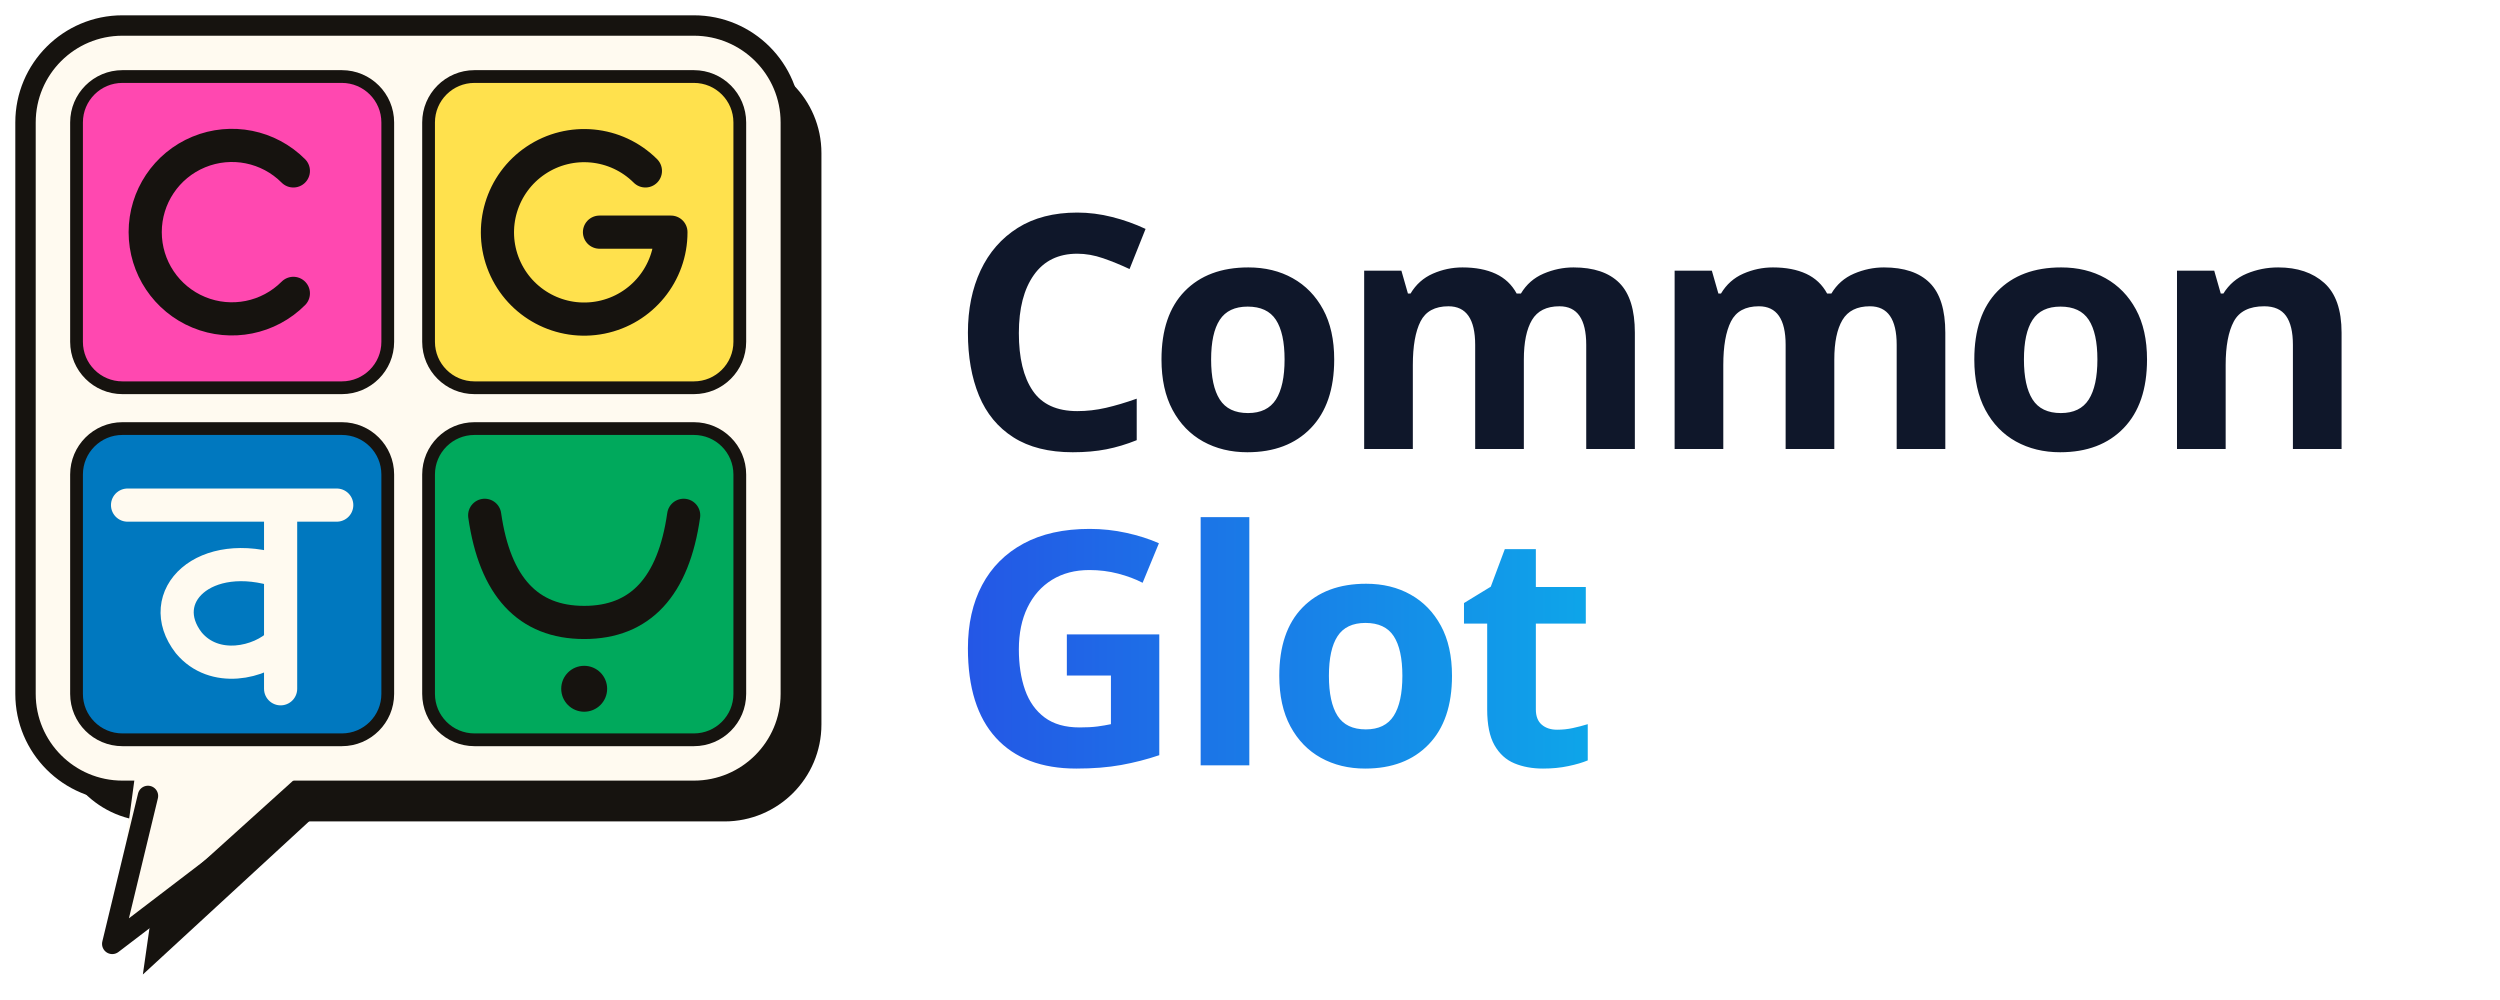
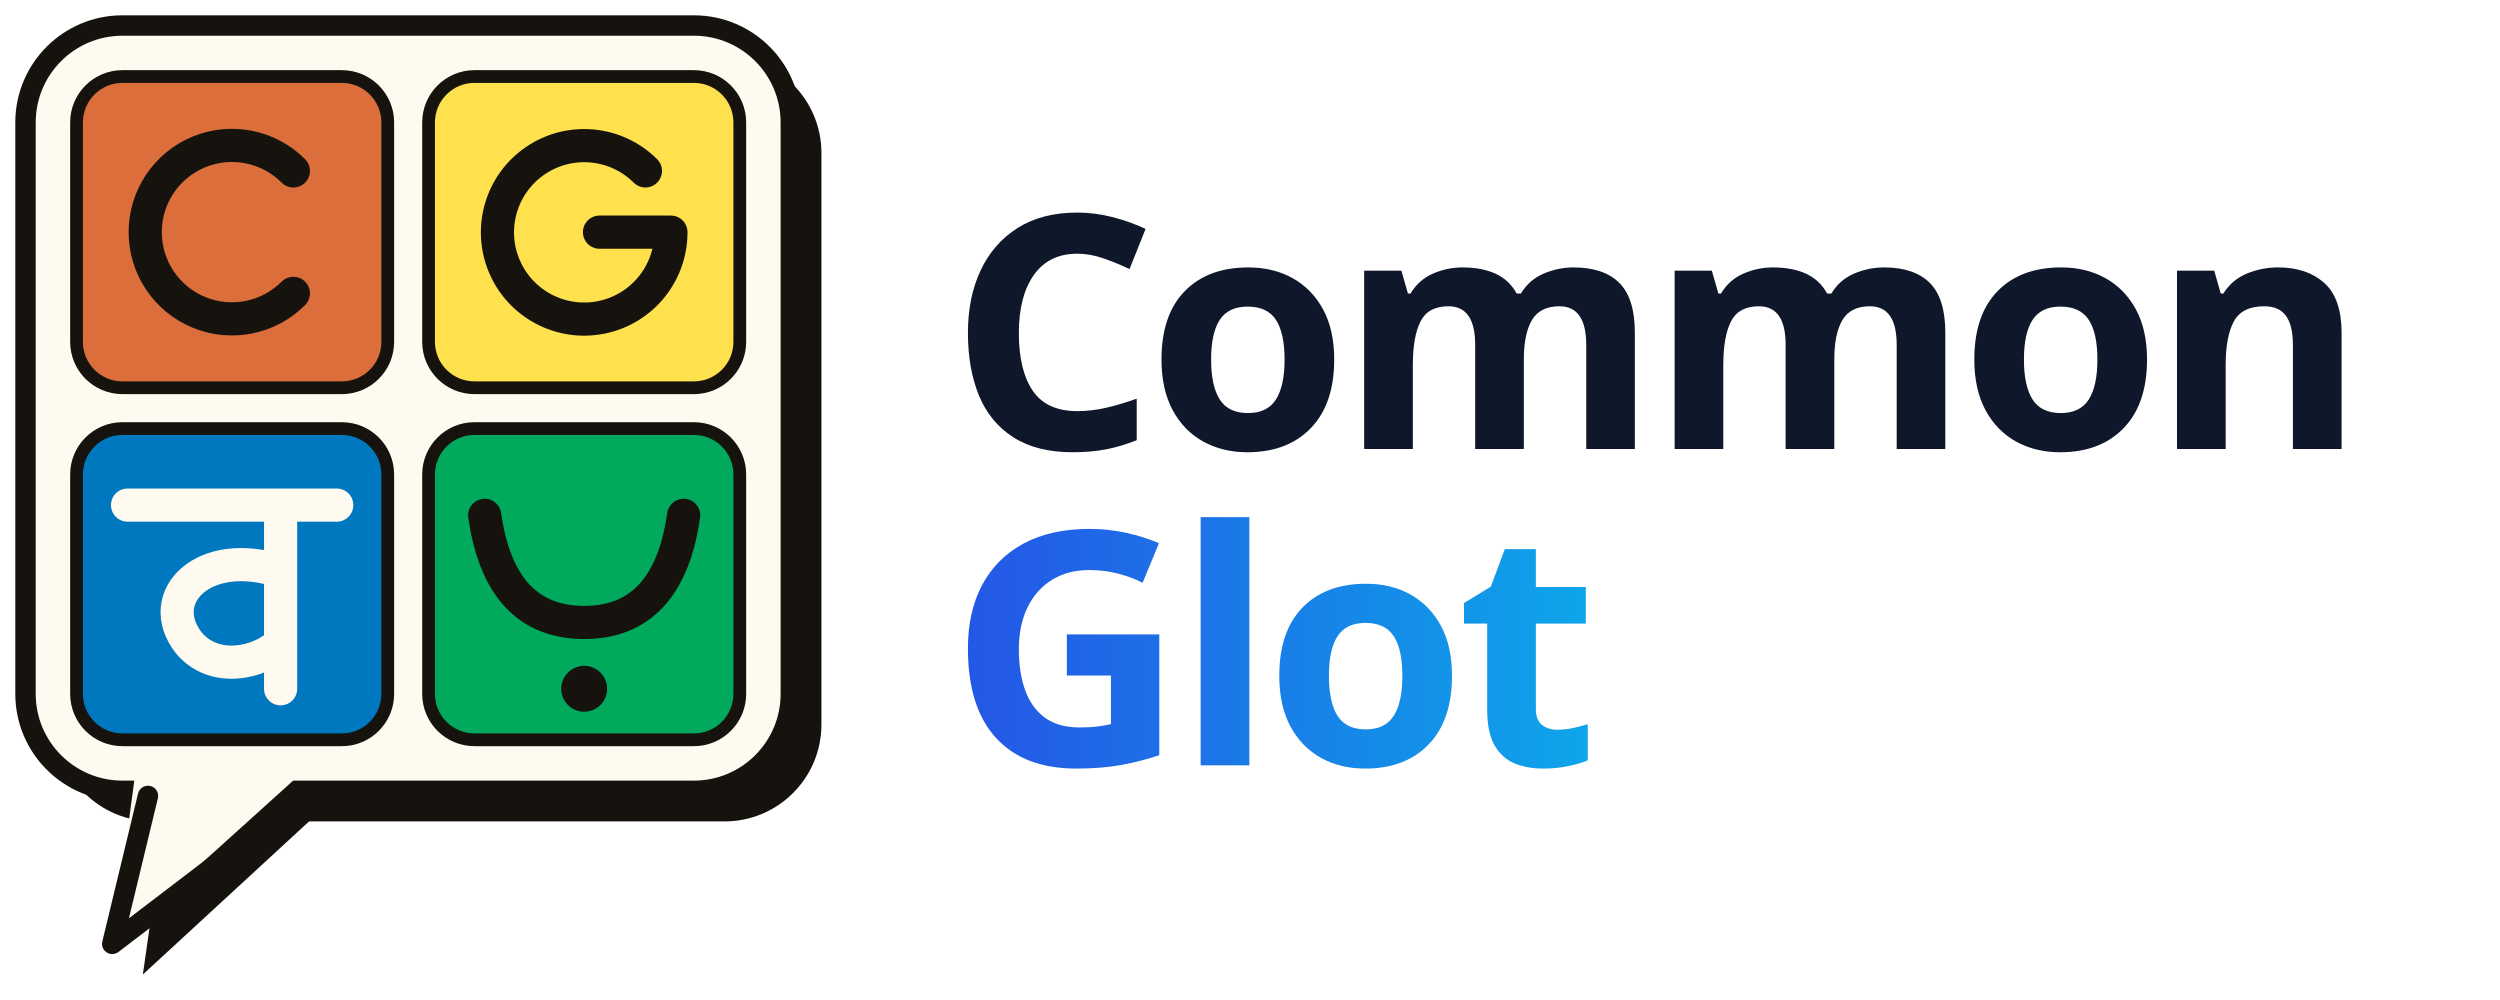
<svg xmlns="http://www.w3.org/2000/svg" viewBox="0 0 980 392" role="img" aria-labelledby="t">
  <defs>
    <linearGradient id="g" x1="0" x2="1">
      <stop offset="0" stop-color="#2457e6" />
      <stop offset="1" stop-color="#0ea5e9" />
    </linearGradient>
  </defs>
  <style>.ink{fill:#0f172a}.soft{fill:url(#g)}@media (prefers-color-scheme:dark){.ink{fill:#e6ebf5}}</style>
  <path d="M66 312 L56 382 L132 312 Z" fill="#16130f" />
  <rect x="22" y="22" width="300" height="300" rx="38" fill="#16130f" />
  <rect x="10" y="10" width="300" height="300" rx="38" fill="#fffaf0" stroke="#16130f" stroke-width="8" />
  <path d="M54 296 L44 370 L126 296 Z" fill="#fffaf0" />
  <path d="M58 312 L44 370 L120 312" fill="none" stroke="#16130f" stroke-width="8" stroke-linejoin="round" stroke-linecap="round" />
  <g stroke="#16130f" stroke-width="5">
-     <rect x="30" y="30" width="122" height="122" rx="18" fill="#ff48b0" />
+     <rect x="30" y="30" width="122" height="122" rx="18" fill="#dc6e3b" />
    <rect x="168" y="30" width="122" height="122" rx="18" fill="#ffe14d" />
    <rect x="30" y="168" width="122" height="122" rx="18" fill="#0078bf" />
    <rect x="168" y="168" width="122" height="122" rx="18" fill="#00a95c" />
  </g>
  <g fill="none" stroke-linecap="round" stroke-linejoin="round" stroke-width="13">
    <path d="M115 67 A34 34 0 1 0 115 115" stroke="#16130f" />
    <path d="M253 67 A34 34 0 1 0 263 91 L235 91" stroke="#16130f" />
    <path d="M50 198 L132 198 M110 198 L110 270 M110 224 C80 214 60 234 74 252 C84 264 102 260 110 252" stroke="#fffaf0" />
    <path d="M190 202 Q196 244 229 244 Q262 244 268 202" stroke="#16130f" />
  </g>
  <circle cx="229" cy="270" r="9" fill="#16130f" />
  <g font-family="'Source Sans 3', 'Segoe UI', system-ui, -apple-system, sans-serif" font-weight="800" letter-spacing="-4">
    <text class="ink" x="372" y="176" font-size="128">Common</text>
    <text class="soft" x="372" y="300" font-size="128">Glot</text>
  </g>
</svg>
